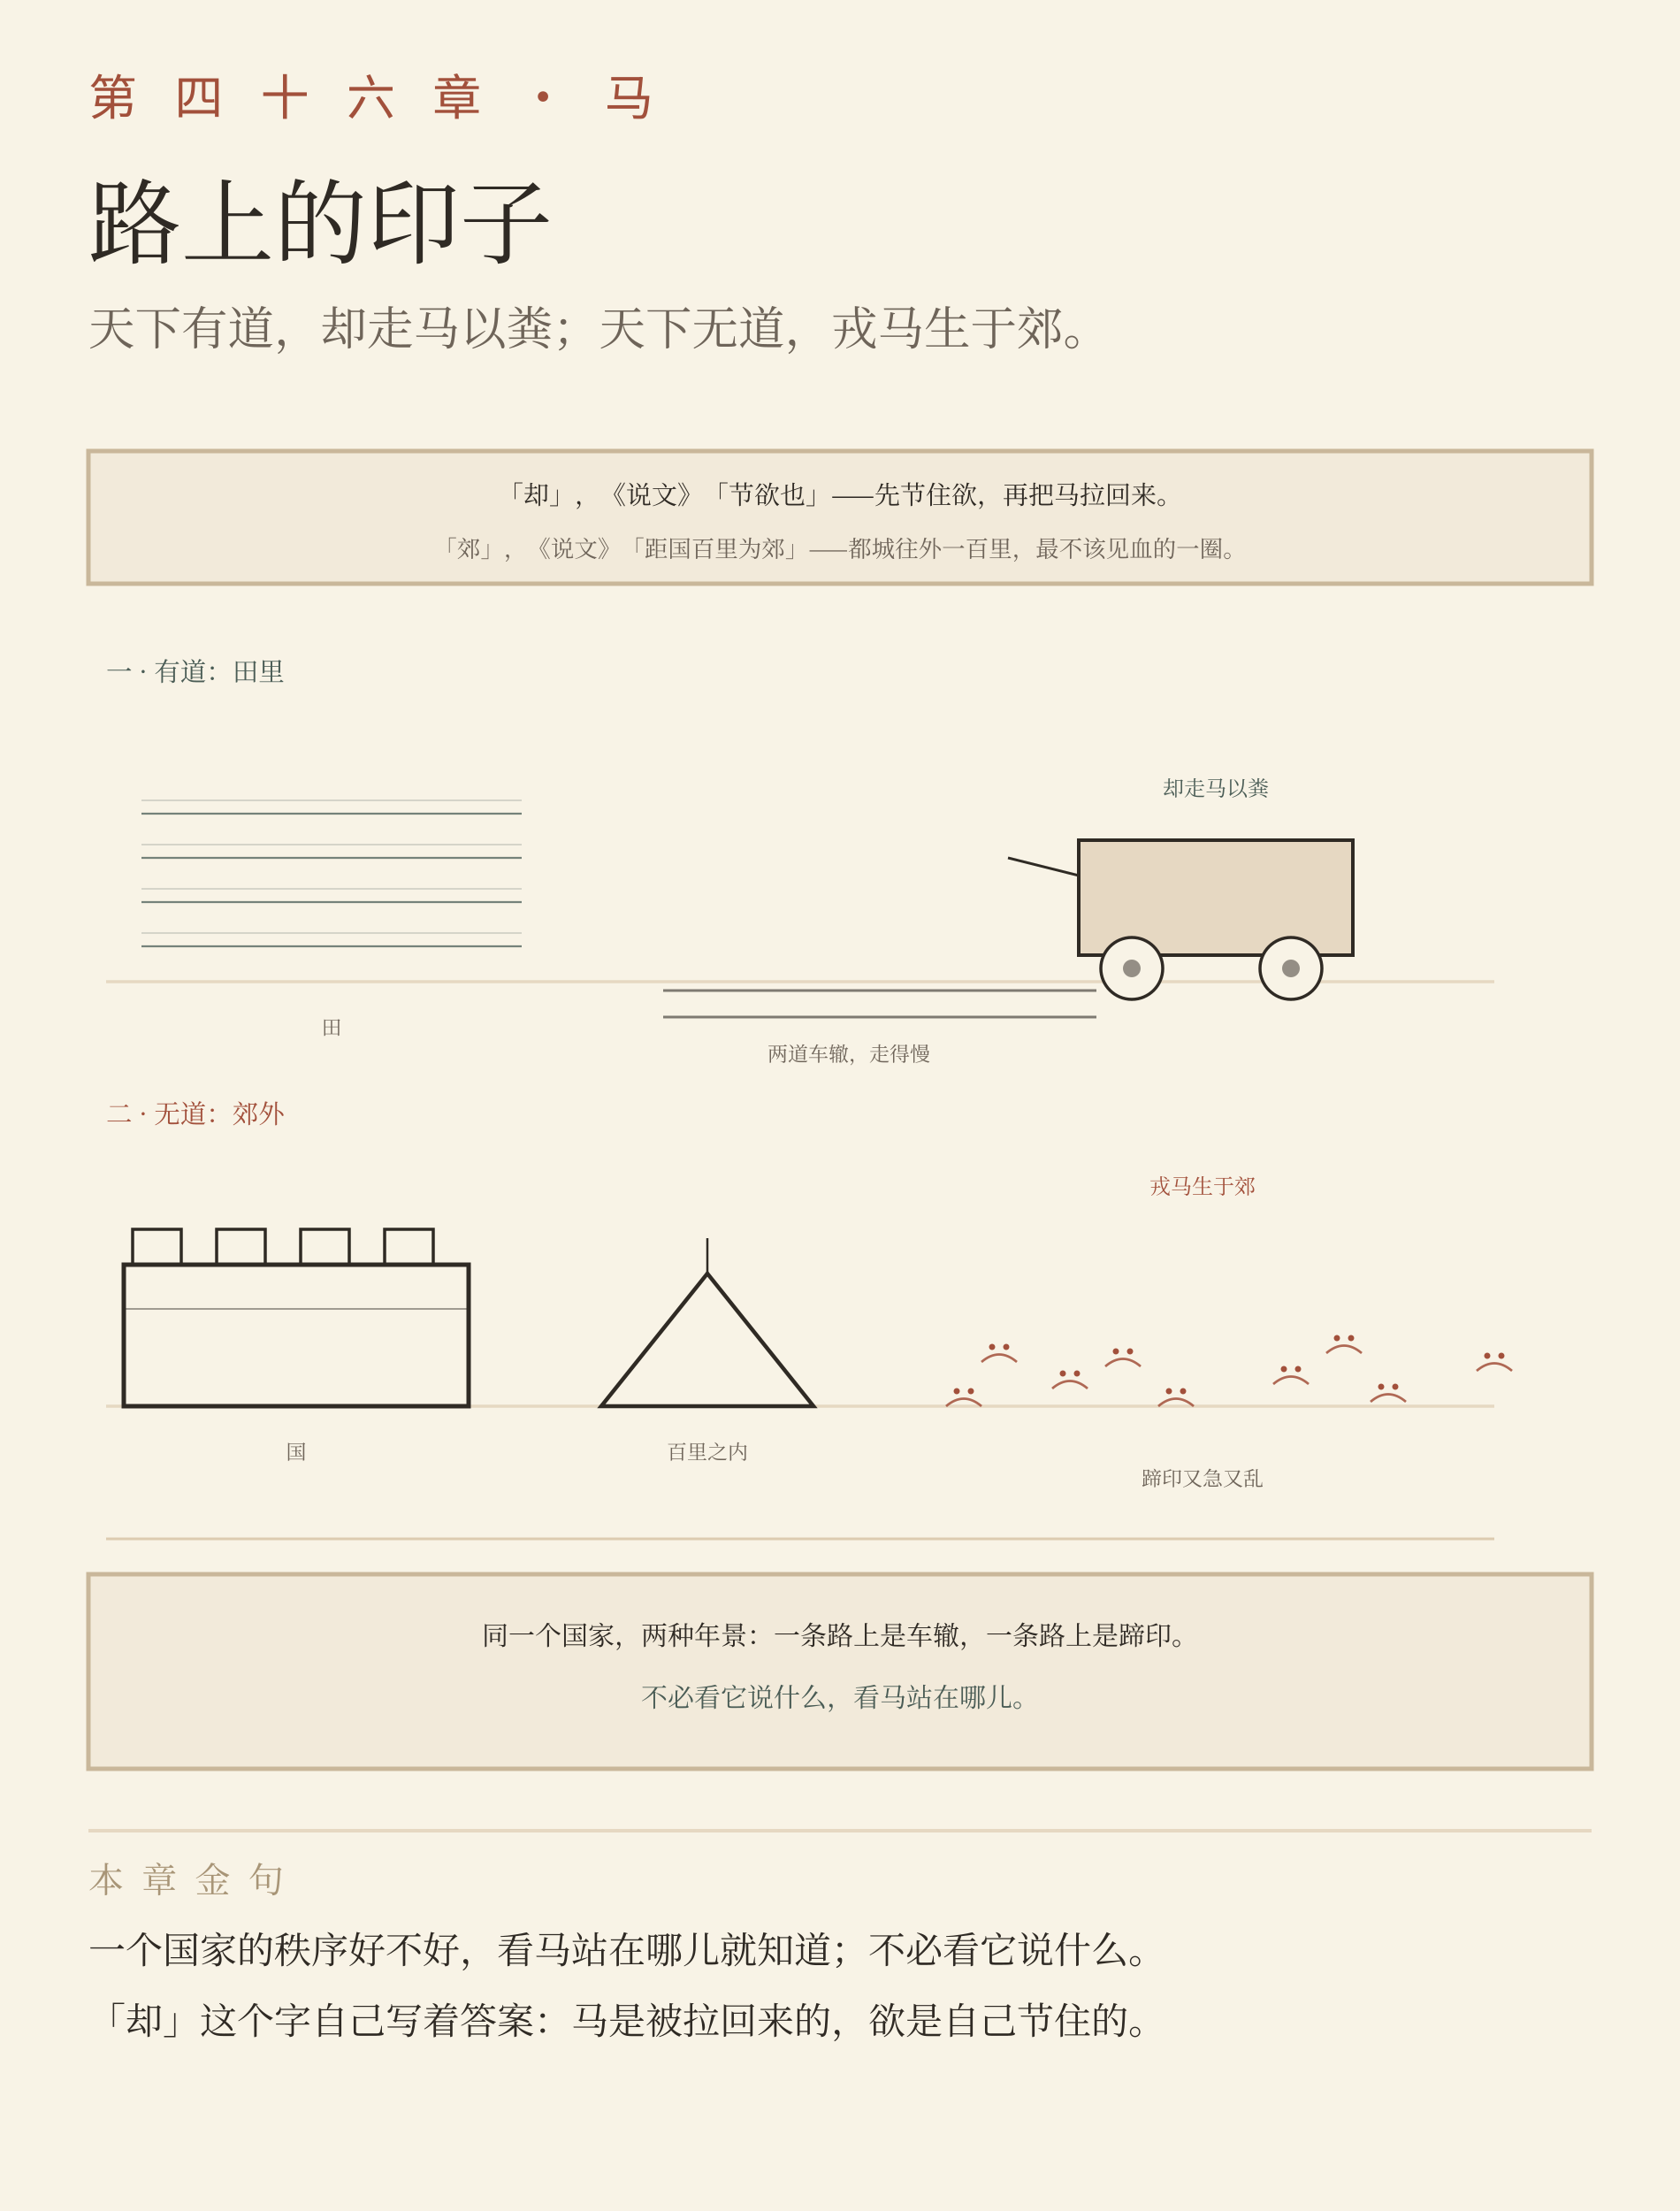
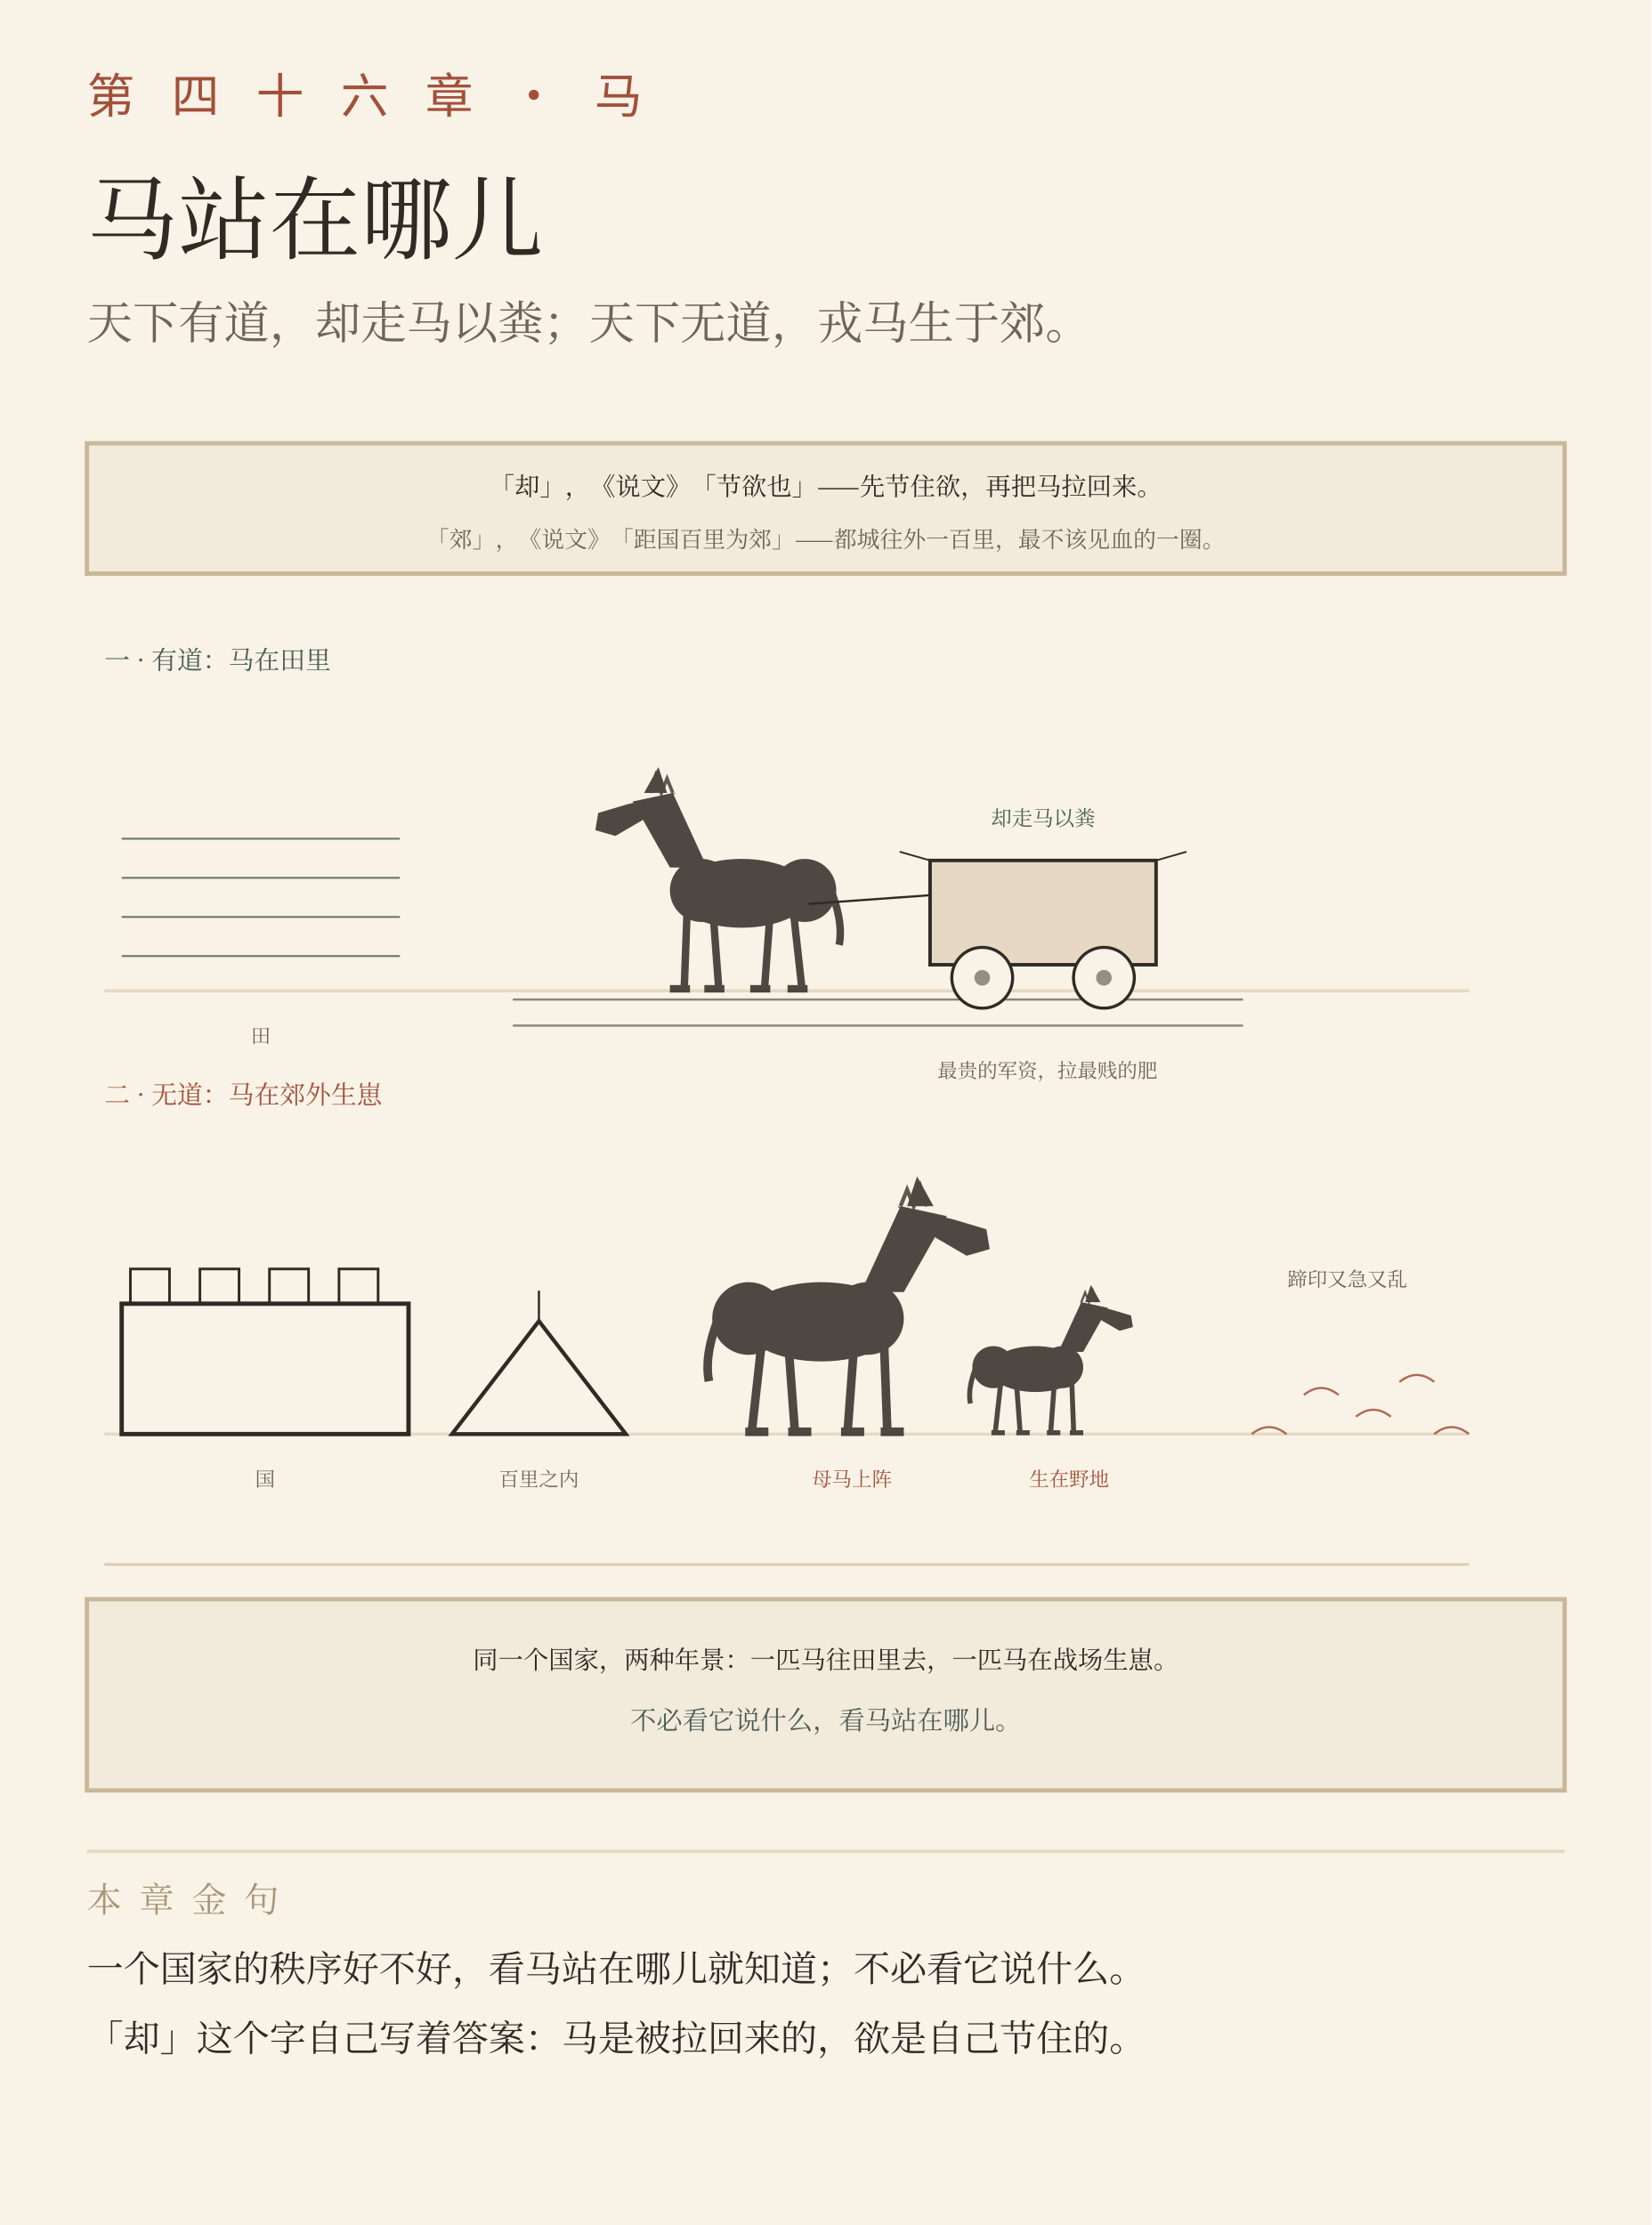
- <svg xmlns="http://www.w3.org/2000/svg" viewBox="0 0 380 500" role="img" aria-label="一个国家的秩序，看马站在哪儿就知道" font-family="'Noto Serif CJK SC','Noto Serif SC','Songti SC',serif">
+ <svg xmlns="http://www.w3.org/2000/svg" viewBox="0 0 380 512" role="img" aria-label="一个国家的秩序，看马站在哪儿就知道" font-family="'Noto Serif CJK SC','Noto Serif SC','Songti SC',serif">
  <defs>
    <marker id="arr" viewBox="0 0 10 10" refX="9" refY="5" markerWidth="6" markerHeight="6" orient="auto">
      <path d="M0 0 L10 5 L0 10 z" fill="#6E6459" />
    </marker>
    <marker id="arr2" viewBox="0 0 10 10" refX="9" refY="5" markerWidth="6" markerHeight="6" orient="auto">
      <path d="M0 0 L10 5 L0 10 z" fill="#4A5C55" />
    </marker>
    <marker id="arrL" viewBox="0 0 10 10" refX="1" refY="5" markerWidth="6" markerHeight="6" orient="auto">
      <path d="M10 0 L0 5 L10 10 z" fill="#4A5C55" />
    </marker>
    <marker id="arrS" viewBox="0 0 10 10" refX="9" refY="5" markerWidth="6" markerHeight="6" orient="auto">
      <path d="M0 0 L10 5 L0 10 z" fill="#A2503B" />
    </marker>
  </defs>
-   <rect x="0" y="0" width="380" height="500" fill="#F8F3E6" />
+   <rect x="0" y="0" width="380" height="512" fill="#F8F3E6" />
  <text x="20" y="26" font-size="11" fill="#A2503B" font-family="'Noto Sans CJK SC','Noto Sans SC',sans-serif" letter-spacing="3">第 四 十 六 章 · 马</text>
-   <text x="20" y="58" font-size="21" fill="#2F2A24">路上的印子</text>
+   <text x="20" y="58" font-size="21" fill="#2F2A24">马站在哪儿</text>
  <text x="20" y="78" font-size="10.5" fill="#6E6459">天下有道，却走马以粪；天下无道，戎马生于郊。</text>
  <rect x="20" y="102" width="340" height="30" fill="#F2EADA" stroke="#C9B79A" stroke-width="1.0" />
  <text x="190" y="114" font-size="5.8" fill="#2F2A24" text-anchor="middle">「却」，《说文》「节欲也」——先节住欲，再把马拉回来。</text>
  <text x="190" y="126" font-size="5.3" fill="#6E6459" text-anchor="middle">「郊」，《说文》「距国百里为郊」——都城往外一百里，最不该见血的一圈。</text>
-   <text x="24" y="154" font-size="5.9" fill="#4A5C55">一 · 有道：田里</text>
-   <line x1="24" y1="222" x2="338" y2="222" stroke="#E6D8C2" stroke-width="0.7" />
-   <line x1="32" y1="214" x2="118" y2="214" stroke="#4A5C55" stroke-width="0.45" opacity="0.75" />
-   <line x1="32" y1="211" x2="118" y2="211" stroke="#4A5C55" stroke-width="0.2" opacity="0.4" />
-   <line x1="32" y1="204" x2="118" y2="204" stroke="#4A5C55" stroke-width="0.45" opacity="0.75" />
-   <line x1="32" y1="201" x2="118" y2="201" stroke="#4A5C55" stroke-width="0.2" opacity="0.4" />
-   <line x1="32" y1="194" x2="118" y2="194" stroke="#4A5C55" stroke-width="0.45" opacity="0.75" />
-   <line x1="32" y1="191" x2="118" y2="191" stroke="#4A5C55" stroke-width="0.2" opacity="0.4" />
-   <line x1="32" y1="184" x2="118" y2="184" stroke="#4A5C55" stroke-width="0.45" opacity="0.75" />
-   <line x1="32" y1="181" x2="118" y2="181" stroke="#4A5C55" stroke-width="0.2" opacity="0.4" />
-   <text x="75" y="234" font-size="4.6" fill="#6E6459" text-anchor="middle">田</text>
-   <line x1="150" y1="224" x2="248" y2="224" stroke="#2F2A24" stroke-width="0.6" opacity="0.6" />
-   <line x1="150" y1="230" x2="248" y2="230" stroke="#2F2A24" stroke-width="0.6" opacity="0.6" />
-   <text x="192" y="240" font-size="4.6" fill="#6E6459" text-anchor="middle">两道车辙，走得慢</text>
-   <rect x="244" y="190" width="62" height="26" fill="#E6D8C2" stroke="#2F2A24" stroke-width="0.8" />
-   <line x1="244" y1="198" x2="228" y2="194" stroke="#2F2A24" stroke-width="0.6" />
-   <circle cx="256" cy="219" r="7" fill="#F8F3E6" stroke="#2F2A24" stroke-width="0.7" />
-   <circle cx="256" cy="219" r="2" fill="#2F2A24" opacity="0.5" />
-   <circle cx="292" cy="219" r="7" fill="#F8F3E6" stroke="#2F2A24" stroke-width="0.7" />
-   <circle cx="292" cy="219" r="2" fill="#2F2A24" opacity="0.5" />
-   <text x="275" y="180" font-size="4.8" fill="#4A5C55" text-anchor="middle">却走马以粪</text>
-   <text x="24" y="254" font-size="5.9" fill="#A2503B">二 · 无道：郊外</text>
-   <line x1="24" y1="318" x2="338" y2="318" stroke="#E6D8C2" stroke-width="0.7" />
-   <rect x="28" y="286" width="78" height="32" fill="none" stroke="#2F2A24" stroke-width="1" />
-   <rect x="30" y="278" width="11" height="8" fill="none" stroke="#2F2A24" stroke-width="0.7" />
-   <rect x="49" y="278" width="11" height="8" fill="none" stroke="#2F2A24" stroke-width="0.7" />
-   <rect x="68" y="278" width="11" height="8" fill="none" stroke="#2F2A24" stroke-width="0.7" />
-   <rect x="87" y="278" width="11" height="8" fill="none" stroke="#2F2A24" stroke-width="0.7" />
-   <line x1="28" y1="296" x2="106" y2="296" stroke="#2F2A24" stroke-width="0.35" opacity="0.5" />
-   <text x="67" y="330" font-size="4.6" fill="#6E6459" text-anchor="middle">国</text>
-   <path d="M136,318 L160,288 L184,318 Z" fill="none" stroke="#2F2A24" stroke-width="0.9" />
-   <line x1="160" y1="288" x2="160" y2="280" stroke="#2F2A24" stroke-width="0.5" />
-   <text x="160" y="330" font-size="4.6" fill="#6E6459" text-anchor="middle">百里之内</text>
-   <path d="M214,318 q4,-3.4 8,0" fill="none" stroke="#A2503B" stroke-width="0.55" opacity="0.85" />
-   <circle cx="216.4" cy="314.6" r="0.7" fill="#A2503B" />
-   <circle cx="219.6" cy="314.6" r="0.7" fill="#A2503B" />
-   <path d="M238,314 q4,-3.4 8,0" fill="none" stroke="#A2503B" stroke-width="0.55" opacity="0.85" />
-   <circle cx="240.4" cy="310.6" r="0.7" fill="#A2503B" />
-   <circle cx="243.6" cy="310.6" r="0.7" fill="#A2503B" />
-   <path d="M262,318 q4,-3.4 8,0" fill="none" stroke="#A2503B" stroke-width="0.55" opacity="0.85" />
-   <circle cx="264.4" cy="314.6" r="0.7" fill="#A2503B" />
-   <circle cx="267.6" cy="314.6" r="0.7" fill="#A2503B" />
-   <path d="M288,313 q4,-3.4 8,0" fill="none" stroke="#A2503B" stroke-width="0.55" opacity="0.85" />
-   <circle cx="290.4" cy="309.6" r="0.7" fill="#A2503B" />
-   <circle cx="293.6" cy="309.6" r="0.7" fill="#A2503B" />
-   <path d="M310,317 q4,-3.4 8,0" fill="none" stroke="#A2503B" stroke-width="0.55" opacity="0.85" />
-   <circle cx="312.4" cy="313.6" r="0.7" fill="#A2503B" />
-   <circle cx="315.6" cy="313.6" r="0.7" fill="#A2503B" />
-   <path d="M222,308 q4,-3.4 8,0" fill="none" stroke="#A2503B" stroke-width="0.55" opacity="0.85" />
-   <circle cx="224.4" cy="304.6" r="0.7" fill="#A2503B" />
-   <circle cx="227.6" cy="304.6" r="0.7" fill="#A2503B" />
-   <path d="M250,309 q4,-3.4 8,0" fill="none" stroke="#A2503B" stroke-width="0.55" opacity="0.85" />
-   <circle cx="252.4" cy="305.6" r="0.7" fill="#A2503B" />
-   <circle cx="255.6" cy="305.6" r="0.7" fill="#A2503B" />
-   <path d="M334,310 q4,-3.4 8,0" fill="none" stroke="#A2503B" stroke-width="0.55" opacity="0.85" />
-   <circle cx="336.4" cy="306.6" r="0.7" fill="#A2503B" />
-   <circle cx="339.6" cy="306.6" r="0.7" fill="#A2503B" />
-   <path d="M300,306 q4,-3.4 8,0" fill="none" stroke="#A2503B" stroke-width="0.55" opacity="0.85" />
-   <circle cx="302.4" cy="302.6" r="0.7" fill="#A2503B" />
-   <circle cx="305.6" cy="302.6" r="0.7" fill="#A2503B" />
-   <text x="272" y="270" font-size="4.8" fill="#A2503B" text-anchor="middle">戎马生于郊</text>
-   <text x="272" y="336" font-size="4.6" fill="#6E6459" text-anchor="middle">蹄印又急又乱</text>
-   <line x1="24" y1="348" x2="338" y2="348" stroke="#DCCBB0" stroke-width="0.6" />
-   <rect x="20" y="356" width="340" height="44" fill="#F2EADA" stroke="#C9B79A" stroke-width="1.0" />
-   <text x="190" y="372" font-size="6.0" fill="#2F2A24" text-anchor="middle">同一个国家，两种年景：一条路上是车辙，一条路上是蹄印。</text>
-   <text x="190" y="386" font-size="6.0" fill="#4A5C55" text-anchor="middle">不必看它说什么，看马站在哪儿。</text>
-   <line x1="20" y1="414" x2="360" y2="414" stroke="#E6D8C2" stroke-width="0.8" />
-   <text x="20" y="428" font-size="8.0" fill="#A89577" letter-spacing="1">本 章 金 句</text>
-   <text x="20" y="444" font-size="8.4" fill="#2F2A24">一个国家的秩序好不好，看马站在哪儿就知道；不必看它说什么。</text>
-   <text x="20" y="460" font-size="8.4" fill="#2F2A24">「却」这个字自己写着答案：马是被拉回来的，欲是自己节住的。</text>
+   <text x="24" y="154" font-size="5.9" fill="#4A5C55">一 · 有道：马在田里</text>
+   <line x1="24" y1="228" x2="338" y2="228" stroke="#E6D8C2" stroke-width="0.7" />
+   <line x1="28" y1="220" x2="92" y2="220" stroke="#4A5C55" stroke-width="0.45" opacity="0.8" />
+   <line x1="28" y1="211" x2="92" y2="211" stroke="#4A5C55" stroke-width="0.45" opacity="0.8" />
+   <line x1="28" y1="202" x2="92" y2="202" stroke="#4A5C55" stroke-width="0.45" opacity="0.8" />
+   <line x1="28" y1="193" x2="92" y2="193" stroke="#4A5C55" stroke-width="0.45" opacity="0.8" />
+   <text x="60" y="240" font-size="4.6" fill="#6E6459" text-anchor="middle">田</text>
+   <line x1="118" y1="230" x2="286" y2="230" stroke="#2F2A24" stroke-width="0.5" opacity="0.55" />
+   <line x1="118" y1="236" x2="286" y2="236" stroke="#2F2A24" stroke-width="0.5" opacity="0.55" />
+   <g transform="translate(168,228) scale(-0.66,0.66)" fill="#2F2A24" opacity="0.85">
+     <ellipse cx="-4" cy="-34" rx="24" ry="12" />
+     <circle cx="-26" cy="-35" r="11" />
+     <circle cx="10" cy="-35" r="11" />
+     <path d="M8,-43 L21,-43 L34,-66 L20,-69 Z" />
+     <path d="M19,-69 L36,-65 L46,-62 L47,-56 L40,-54 L28,-61 Z" />
+     <path d="M22,-69 L25,-78 L30,-69 Z" />
+     <path d="M20,-69 l2,-5 l2,5 l2,-6 l2,6" stroke="#2F2A24" stroke-width="1.2" fill="none" opacity="0.9" />
+     <path d="M-32,-42 q-8,16 -6,26" stroke="#2F2A24" stroke-width="2.6" fill="none" />
+     <line x1="15" y1="-28" x2="16" y2="-1" stroke="#2F2A24" stroke-width="2.6" />
+     <rect x="14" y="-2" width="7" height="2.6" />
+     <line x1="6" y1="-28" x2="4" y2="-1" stroke="#2F2A24" stroke-width="2.6" />
+     <rect x="2" y="-2" width="7" height="2.6" />
+     <line x1="-22" y1="-28" x2="-25" y2="-1" stroke="#2F2A24" stroke-width="2.6" />
+     <rect x="-27" y="-2" width="7" height="2.6" />
+     <line x1="-14" y1="-28" x2="-12" y2="-1" stroke="#2F2A24" stroke-width="2.6" />
+     <rect x="-14" y="-2" width="7" height="2.6" />
+   </g>
+   <line x1="186" y1="208" x2="214" y2="206" stroke="#2F2A24" stroke-width="0.5" />
+   <rect x="214" y="198" width="52" height="24" fill="#E6D8C2" stroke="#2F2A24" stroke-width="0.8" />
+   <path d="M214,198 l-7,-2 M266,198 l7,-2" stroke="#2F2A24" stroke-width="0.4" fill="none" />
+   <circle cx="226" cy="225" r="7" fill="#F8F3E6" stroke="#2F2A24" stroke-width="0.7" />
+   <circle cx="226" cy="225" r="1.8" fill="#2F2A24" opacity="0.5" />
+   <circle cx="254" cy="225" r="7" fill="#F8F3E6" stroke="#2F2A24" stroke-width="0.7" />
+   <circle cx="254" cy="225" r="1.8" fill="#2F2A24" opacity="0.5" />
+   <text x="240" y="190" font-size="4.8" fill="#4A5C55" text-anchor="middle">却走马以粪</text>
+   <text x="241" y="248" font-size="4.6" fill="#6E6459" text-anchor="middle">最贵的军资，拉最贱的肥</text>
+   <text x="24" y="254" font-size="5.9" fill="#A2503B">二 · 无道：马在郊外生崽</text>
+   <line x1="24" y1="330" x2="338" y2="330" stroke="#E6D8C2" stroke-width="0.7" />
+   <rect x="28" y="300" width="66" height="30" fill="none" stroke="#2F2A24" stroke-width="1" />
+   <rect x="30" y="292" width="9" height="8" fill="none" stroke="#2F2A24" stroke-width="0.6" />
+   <rect x="46" y="292" width="9" height="8" fill="none" stroke="#2F2A24" stroke-width="0.6" />
+   <rect x="62" y="292" width="9" height="8" fill="none" stroke="#2F2A24" stroke-width="0.6" />
+   <rect x="78" y="292" width="9" height="8" fill="none" stroke="#2F2A24" stroke-width="0.6" />
+   <text x="61" y="342" font-size="4.6" fill="#6E6459" text-anchor="middle">国</text>
+   <path d="M104,330 L124,304 L144,330 Z" fill="none" stroke="#2F2A24" stroke-width="0.9" />
+   <line x1="124" y1="304" x2="124" y2="297" stroke="#2F2A24" stroke-width="0.5" />
+   <text x="124" y="342" font-size="4.6" fill="#6E6459" text-anchor="middle">百里之内</text>
+   <g transform="translate(192,330) scale(0.76,0.76)" fill="#2F2A24" opacity="0.85">
+     <ellipse cx="-4" cy="-34" rx="24" ry="12" />
+     <circle cx="-26" cy="-35" r="11" />
+     <circle cx="10" cy="-35" r="11" />
+     <path d="M8,-43 L21,-43 L34,-66 L20,-69 Z" />
+     <path d="M19,-69 L36,-65 L46,-62 L47,-56 L40,-54 L28,-61 Z" />
+     <path d="M22,-69 L25,-78 L30,-69 Z" />
+     <path d="M20,-69 l2,-5 l2,5 l2,-6 l2,6" stroke="#2F2A24" stroke-width="1.2" fill="none" opacity="0.9" />
+     <path d="M-32,-42 q-8,16 -6,26" stroke="#2F2A24" stroke-width="2.6" fill="none" />
+     <line x1="15" y1="-28" x2="16" y2="-1" stroke="#2F2A24" stroke-width="2.6" />
+     <rect x="14" y="-2" width="7" height="2.6" />
+     <line x1="6" y1="-28" x2="4" y2="-1" stroke="#2F2A24" stroke-width="2.6" />
+     <rect x="2" y="-2" width="7" height="2.6" />
+     <line x1="-22" y1="-28" x2="-25" y2="-1" stroke="#2F2A24" stroke-width="2.6" />
+     <rect x="-27" y="-2" width="7" height="2.6" />
+     <line x1="-14" y1="-28" x2="-12" y2="-1" stroke="#2F2A24" stroke-width="2.6" />
+     <rect x="-14" y="-2" width="7" height="2.6" />
+   </g>
+   <g transform="translate(240,330) scale(0.44,0.44)" fill="#2F2A24" opacity="0.85">
+     <ellipse cx="-4" cy="-34" rx="24" ry="12" />
+     <circle cx="-26" cy="-35" r="11" />
+     <circle cx="10" cy="-35" r="11" />
+     <path d="M8,-43 L21,-43 L34,-66 L20,-69 Z" />
+     <path d="M19,-69 L36,-65 L46,-62 L47,-56 L40,-54 L28,-61 Z" />
+     <path d="M22,-69 L25,-78 L30,-69 Z" />
+     <path d="M20,-69 l2,-5 l2,5 l2,-6 l2,6" stroke="#2F2A24" stroke-width="1.2" fill="none" opacity="0.9" />
+     <path d="M-32,-42 q-8,16 -6,26" stroke="#2F2A24" stroke-width="2.6" fill="none" />
+     <line x1="15" y1="-28" x2="16" y2="-1" stroke="#2F2A24" stroke-width="2.6" />
+     <rect x="14" y="-2" width="7" height="2.6" />
+     <line x1="6" y1="-28" x2="4" y2="-1" stroke="#2F2A24" stroke-width="2.6" />
+     <rect x="2" y="-2" width="7" height="2.6" />
+     <line x1="-22" y1="-28" x2="-25" y2="-1" stroke="#2F2A24" stroke-width="2.6" />
+     <rect x="-27" y="-2" width="7" height="2.6" />
+     <line x1="-14" y1="-28" x2="-12" y2="-1" stroke="#2F2A24" stroke-width="2.6" />
+     <rect x="-14" y="-2" width="7" height="2.6" />
+   </g>
+   <text x="196" y="342" font-size="4.6" fill="#A2503B" text-anchor="middle">母马上阵</text>
+   <text x="246" y="342" font-size="4.6" fill="#A2503B" text-anchor="middle">生在野地</text>
+   <path d="M288,330 q4,-3.2 8,0" fill="none" stroke="#A2503B" stroke-width="0.5" opacity="0.85" />
+   <path d="M312,326 q4,-3.2 8,0" fill="none" stroke="#A2503B" stroke-width="0.5" opacity="0.85" />
+   <path d="M330,330 q4,-3.2 8,0" fill="none" stroke="#A2503B" stroke-width="0.5" opacity="0.85" />
+   <path d="M300,321 q4,-3.2 8,0" fill="none" stroke="#A2503B" stroke-width="0.5" opacity="0.85" />
+   <path d="M322,318 q4,-3.2 8,0" fill="none" stroke="#A2503B" stroke-width="0.5" opacity="0.85" />
+   <text x="310" y="296" font-size="4.6" fill="#6E6459" text-anchor="middle">蹄印又急又乱</text>
+   <line x1="24" y1="360" x2="338" y2="360" stroke="#DCCBB0" stroke-width="0.6" />
+   <rect x="20" y="368" width="340" height="44" fill="#F2EADA" stroke="#C9B79A" stroke-width="1.0" />
+   <text x="190" y="384" font-size="5.8" fill="#2F2A24" text-anchor="middle">同一个国家，两种年景：一匹马往田里去，一匹马在战场生崽。</text>
+   <text x="190" y="398" font-size="6.0" fill="#4A5C55" text-anchor="middle">不必看它说什么，看马站在哪儿。</text>
+   <line x1="20" y1="426" x2="360" y2="426" stroke="#E6D8C2" stroke-width="0.8" />
+   <text x="20" y="440" font-size="8.0" fill="#A89577" letter-spacing="1">本 章 金 句</text>
+   <text x="20" y="456" font-size="8.4" fill="#2F2A24">一个国家的秩序好不好，看马站在哪儿就知道；不必看它说什么。</text>
+   <text x="20" y="472" font-size="8.4" fill="#2F2A24">「却」这个字自己写着答案：马是被拉回来的，欲是自己节住的。</text>
</svg>
